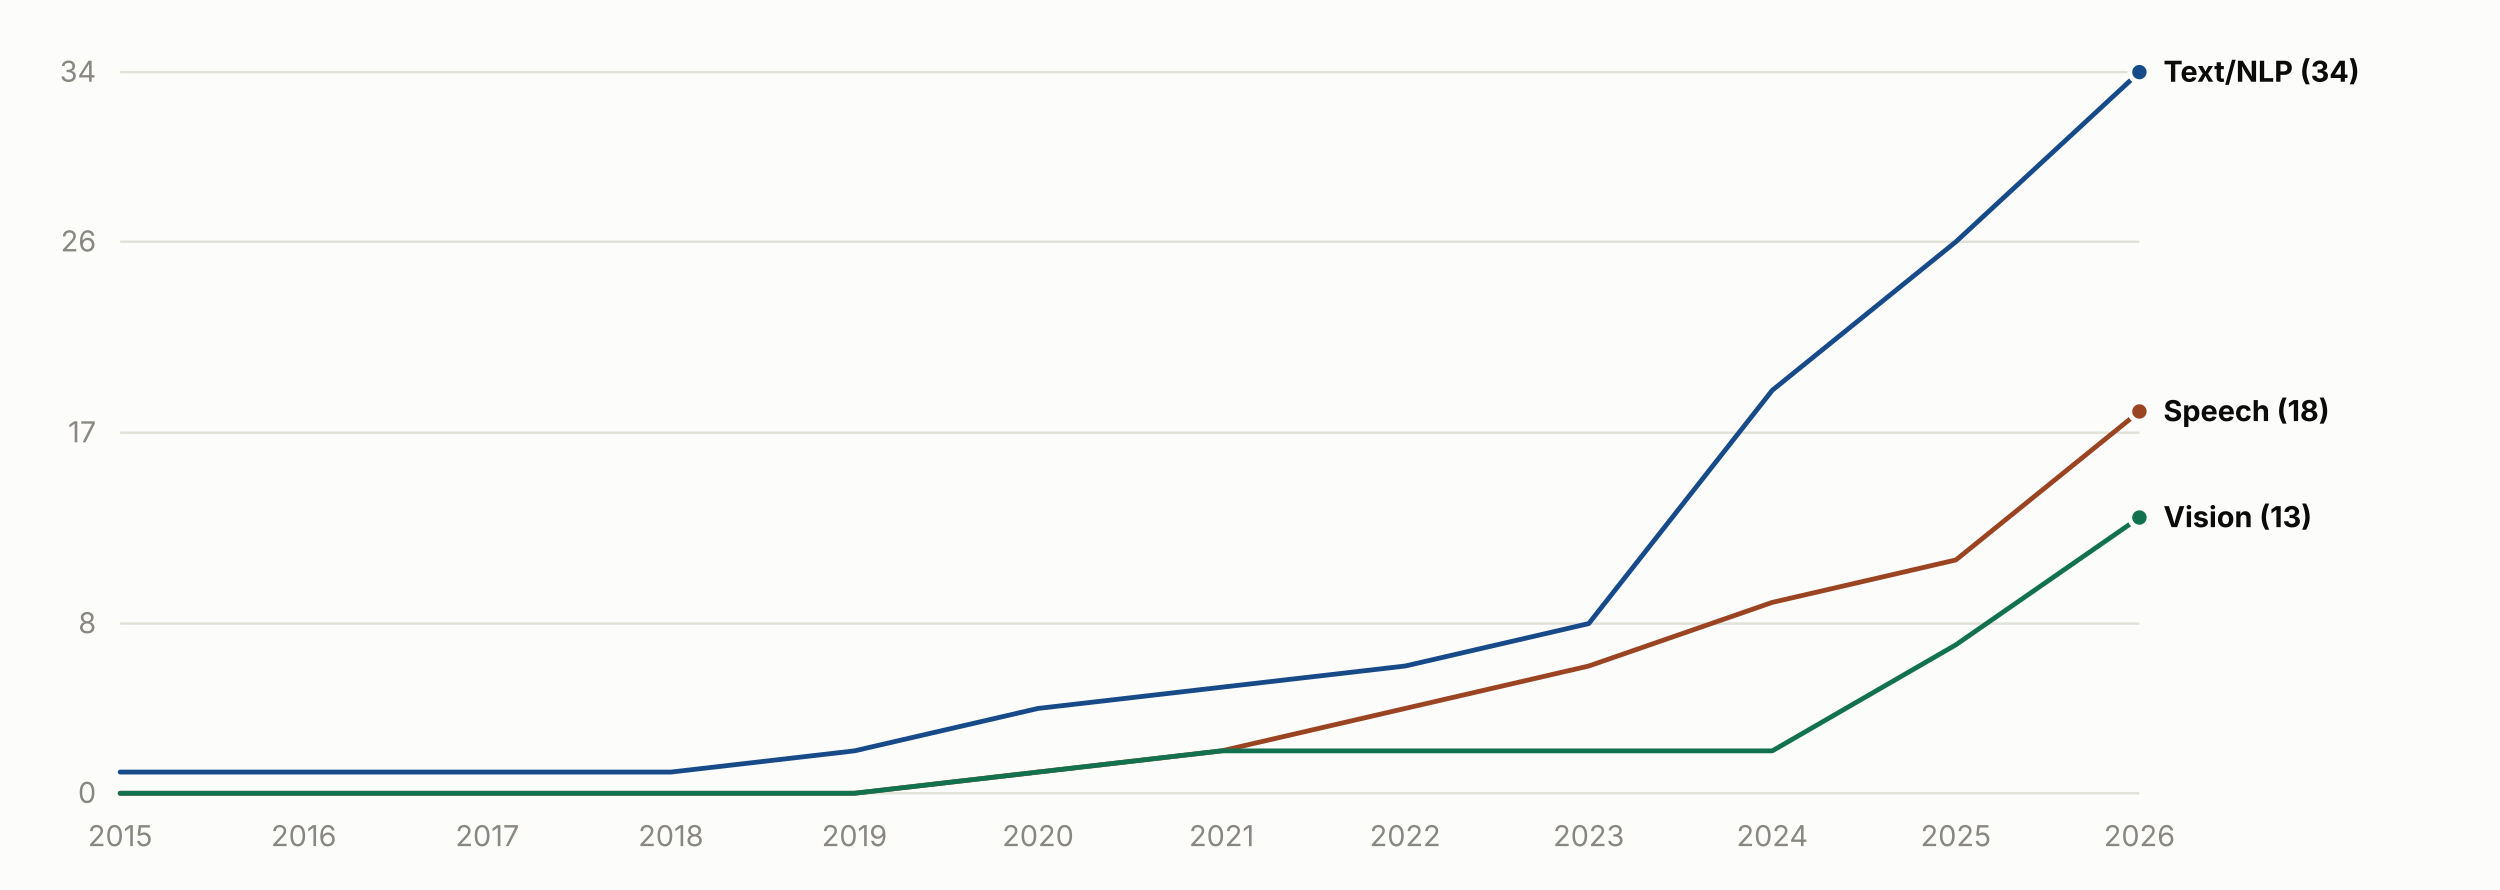
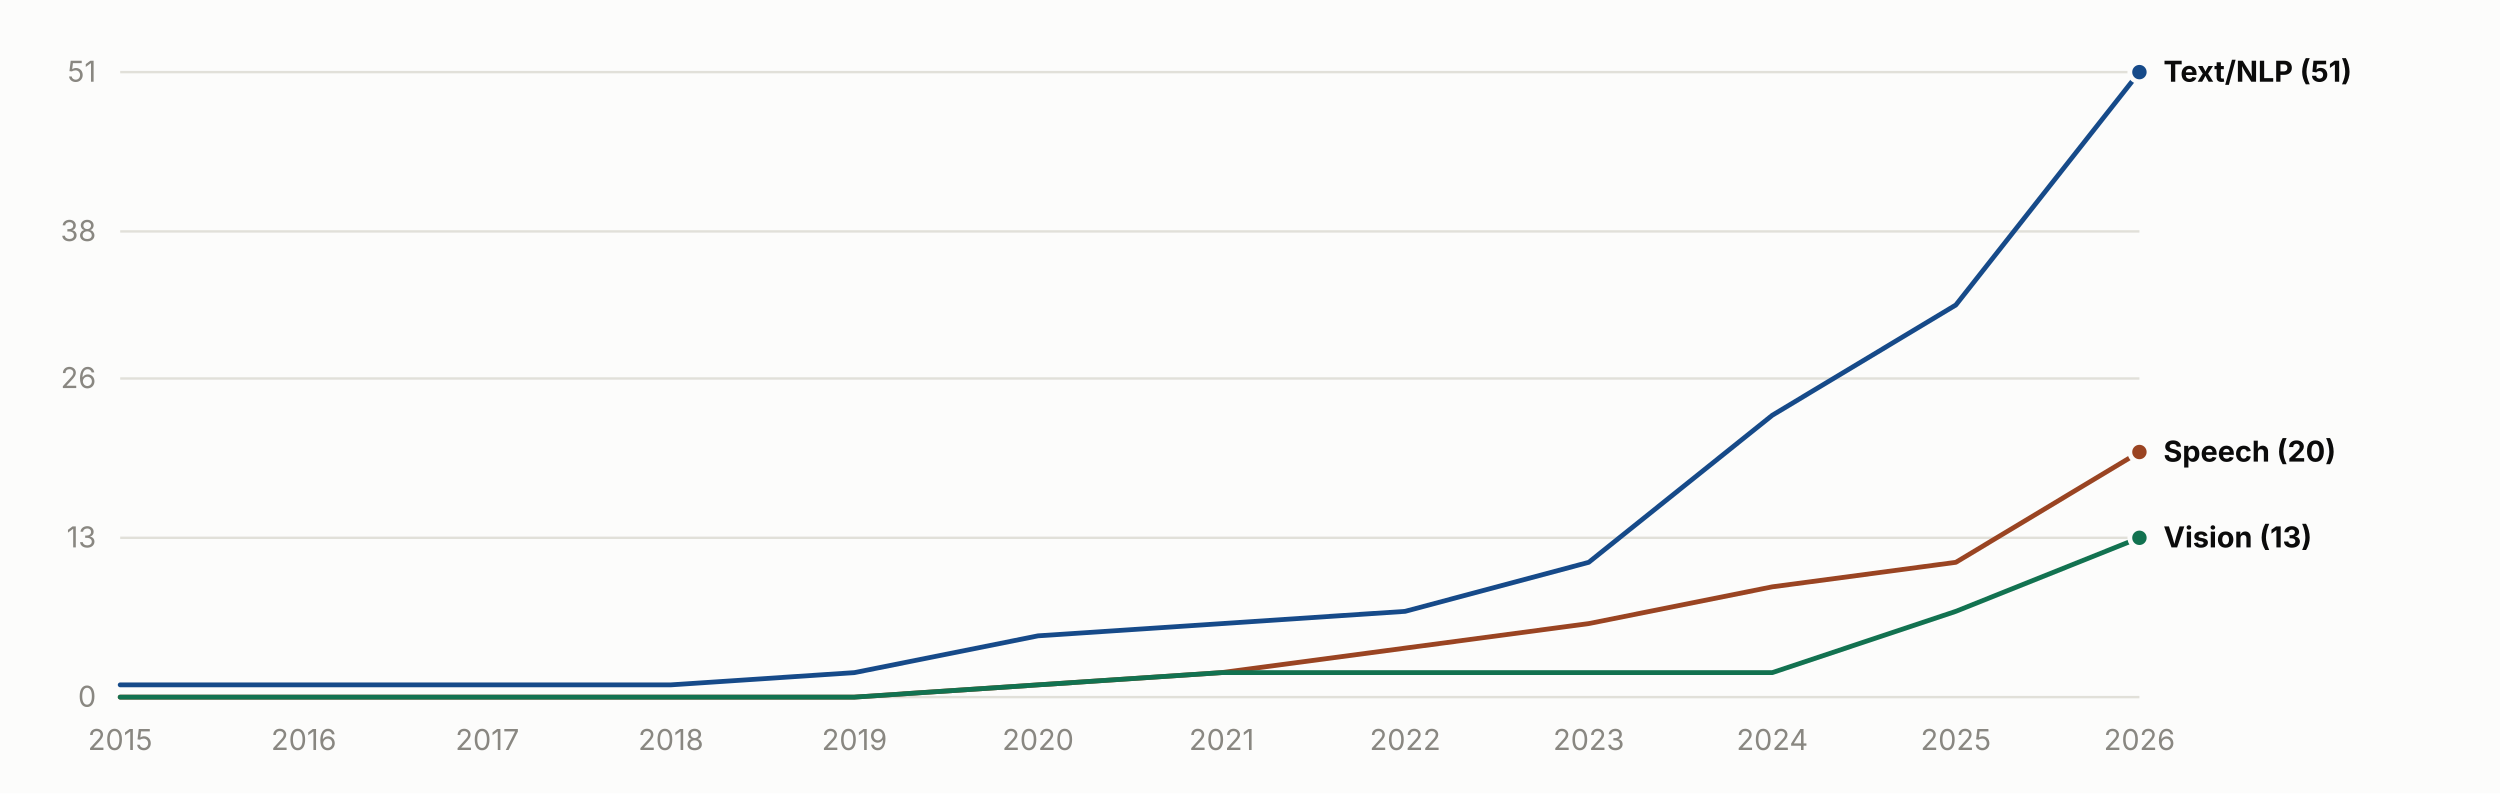
- <svg xmlns="http://www.w3.org/2000/svg" width="1040" height="370" viewBox="0 0 1040 370">
-   <rect width="1040" height="370" fill="#fcfcfb" />
-   <style>text{font-family:"Segoe UI",Inter,Arial,sans-serif;fill:#0b0b0b}.title{font-size:22px;font-weight:700}.sub{font-size:12px;fill:#52514e}.muted{font-size:11px;fill:#898781}.stat-label{font-size:12px;fill:#52514e;font-weight:600}.stat-value{font-size:28px;font-weight:700}.axis{font-size:12px;fill:#898781}.grid{stroke:#e1e0d9;stroke-width:1}.legend{font-size:12px;fill:#52514e}.endlabel{font-size:12px;font-weight:700}</style>
-   <line x1="50" y1="330.0" x2="890" y2="330.0" class="grid" />
-   <text x="40" y="334.0" text-anchor="end" class="axis">0</text>
-   <line x1="50" y1="259.412" x2="890" y2="259.412" class="grid" />
-   <text x="40" y="263.412" text-anchor="end" class="axis">8</text>
-   <line x1="50" y1="180.0" x2="890" y2="180.0" class="grid" />
-   <text x="40" y="184.0" text-anchor="end" class="axis">17</text>
-   <line x1="50" y1="100.588" x2="890" y2="100.588" class="grid" />
-   <text x="40" y="104.588" text-anchor="end" class="axis">26</text>
+ <svg xmlns="http://www.w3.org/2000/svg" width="1040" height="330" viewBox="0 0 1040 330">
+   <rect width="1040" height="330" fill="#fcfcfb" />
+   <style>text{font-family:"Segoe UI",Inter,Arial,sans-serif;fill:#0b0b0b}.title{font-size:22px;font-weight:700}.sub{font-size:12px;fill:#52514e}.muted{font-size:11px;fill:#898781}.axis{font-size:12px;fill:#898781}.grid{stroke:#e1e0d9;stroke-width:1}.legend{font-size:12px;fill:#52514e}.endlabel{font-size:12px;font-weight:700}</style>
+   <line x1="50" y1="290.0" x2="890" y2="290.0" class="grid" />
+   <text x="40" y="294.0" text-anchor="end" class="axis">0</text>
+   <line x1="50" y1="223.725" x2="890" y2="223.725" class="grid" />
+   <text x="40" y="227.725" text-anchor="end" class="axis">13</text>
+   <line x1="50" y1="157.451" x2="890" y2="157.451" class="grid" />
+   <text x="40" y="161.451" text-anchor="end" class="axis">26</text>
+   <line x1="50" y1="96.275" x2="890" y2="96.275" class="grid" />
+   <text x="40" y="100.275" text-anchor="end" class="axis">38</text>
  <line x1="50" y1="30.0" x2="890" y2="30.0" class="grid" />
-   <text x="40" y="34.0" text-anchor="end" class="axis">34</text>
-   <text x="50.0" y="352" text-anchor="middle" class="axis">2015</text>
-   <text x="126.364" y="352" text-anchor="middle" class="axis">2016</text>
-   <text x="202.727" y="352" text-anchor="middle" class="axis">2017</text>
-   <text x="279.091" y="352" text-anchor="middle" class="axis">2018</text>
-   <text x="355.455" y="352" text-anchor="middle" class="axis">2019</text>
-   <text x="431.818" y="352" text-anchor="middle" class="axis">2020</text>
-   <text x="508.182" y="352" text-anchor="middle" class="axis">2021</text>
-   <text x="584.545" y="352" text-anchor="middle" class="axis">2022</text>
-   <text x="660.909" y="352" text-anchor="middle" class="axis">2023</text>
-   <text x="737.273" y="352" text-anchor="middle" class="axis">2024</text>
-   <text x="813.636" y="352" text-anchor="middle" class="axis">2025</text>
-   <text x="890.0" y="352" text-anchor="middle" class="axis">2026</text>
-   <polyline points="50.0,321.176 126.364,321.176 202.727,321.176 279.091,321.176 355.455,312.353 431.818,294.706 508.182,285.882 584.545,277.059 660.909,259.412 737.273,162.353 813.636,100.588 890.0,30.0" fill="none" stroke="#164a89" stroke-width="2" stroke-linejoin="round" stroke-linecap="round" />
+   <text x="40" y="34.0" text-anchor="end" class="axis">51</text>
+   <text x="50.0" y="312" text-anchor="middle" class="axis">2015</text>
+   <text x="126.364" y="312" text-anchor="middle" class="axis">2016</text>
+   <text x="202.727" y="312" text-anchor="middle" class="axis">2017</text>
+   <text x="279.091" y="312" text-anchor="middle" class="axis">2018</text>
+   <text x="355.455" y="312" text-anchor="middle" class="axis">2019</text>
+   <text x="431.818" y="312" text-anchor="middle" class="axis">2020</text>
+   <text x="508.182" y="312" text-anchor="middle" class="axis">2021</text>
+   <text x="584.545" y="312" text-anchor="middle" class="axis">2022</text>
+   <text x="660.909" y="312" text-anchor="middle" class="axis">2023</text>
+   <text x="737.273" y="312" text-anchor="middle" class="axis">2024</text>
+   <text x="813.636" y="312" text-anchor="middle" class="axis">2025</text>
+   <text x="890.0" y="312" text-anchor="middle" class="axis">2026</text>
+   <polyline points="50.0,284.902 126.364,284.902 202.727,284.902 279.091,284.902 355.455,279.804 431.818,264.51 508.182,259.412 584.545,254.314 660.909,233.922 737.273,172.745 813.636,126.863 890.0,30.0" fill="none" stroke="#164a89" stroke-width="2" stroke-linejoin="round" stroke-linecap="round" />
  <circle cx="890.0" cy="30.0" r="4" fill="#164a89" stroke="#fcfcfb" stroke-width="2" />
-   <text x="900.0" y="34.0" class="endlabel" fill="#164a89">Text/NLP (34)</text>
-   <polyline points="50.0,330.0 126.364,330.0 202.727,330.0 279.091,330.0 355.455,330.0 431.818,321.176 508.182,312.353 584.545,294.706 660.909,277.059 737.273,250.588 813.636,232.941 890.0,171.176" fill="none" stroke="#9a4422" stroke-width="2" stroke-linejoin="round" stroke-linecap="round" />
-   <circle cx="890.0" cy="171.176" r="4" fill="#9a4422" stroke="#fcfcfb" stroke-width="2" />
-   <text x="900.0" y="175.176" class="endlabel" fill="#9a4422">Speech (18)</text>
-   <polyline points="50.0,330.0 126.364,330.0 202.727,330.0 279.091,330.0 355.455,330.0 431.818,321.176 508.182,312.353 584.545,312.353 660.909,312.353 737.273,312.353 813.636,268.235 890.0,215.294" fill="none" stroke="#127250" stroke-width="2" stroke-linejoin="round" stroke-linecap="round" />
-   <circle cx="890.0" cy="215.294" r="4" fill="#127250" stroke="#fcfcfb" stroke-width="2" />
-   <text x="900.0" y="219.294" class="endlabel" fill="#127250">Vision (13)</text>
+   <text x="900.0" y="34.0" class="endlabel" fill="#164a89">Text/NLP (51)</text>
+   <polyline points="50.0,290.0 126.364,290.0 202.727,290.0 279.091,290.0 355.455,290.0 431.818,284.902 508.182,279.804 584.545,269.608 660.909,259.412 737.273,244.118 813.636,233.922 890.0,188.039" fill="none" stroke="#9a4422" stroke-width="2" stroke-linejoin="round" stroke-linecap="round" />
+   <circle cx="890.0" cy="188.039" r="4" fill="#9a4422" stroke="#fcfcfb" stroke-width="2" />
+   <text x="900.0" y="192.039" class="endlabel" fill="#9a4422">Speech (20)</text>
+   <polyline points="50.0,290.0 126.364,290.0 202.727,290.0 279.091,290.0 355.455,290.0 431.818,284.902 508.182,279.804 584.545,279.804 660.909,279.804 737.273,279.804 813.636,254.314 890.0,223.725" fill="none" stroke="#127250" stroke-width="2" stroke-linejoin="round" stroke-linecap="round" />
+   <circle cx="890.0" cy="223.725" r="4" fill="#127250" stroke="#fcfcfb" stroke-width="2" />
+   <text x="900.0" y="227.725" class="endlabel" fill="#127250">Vision (13)</text>
</svg>
